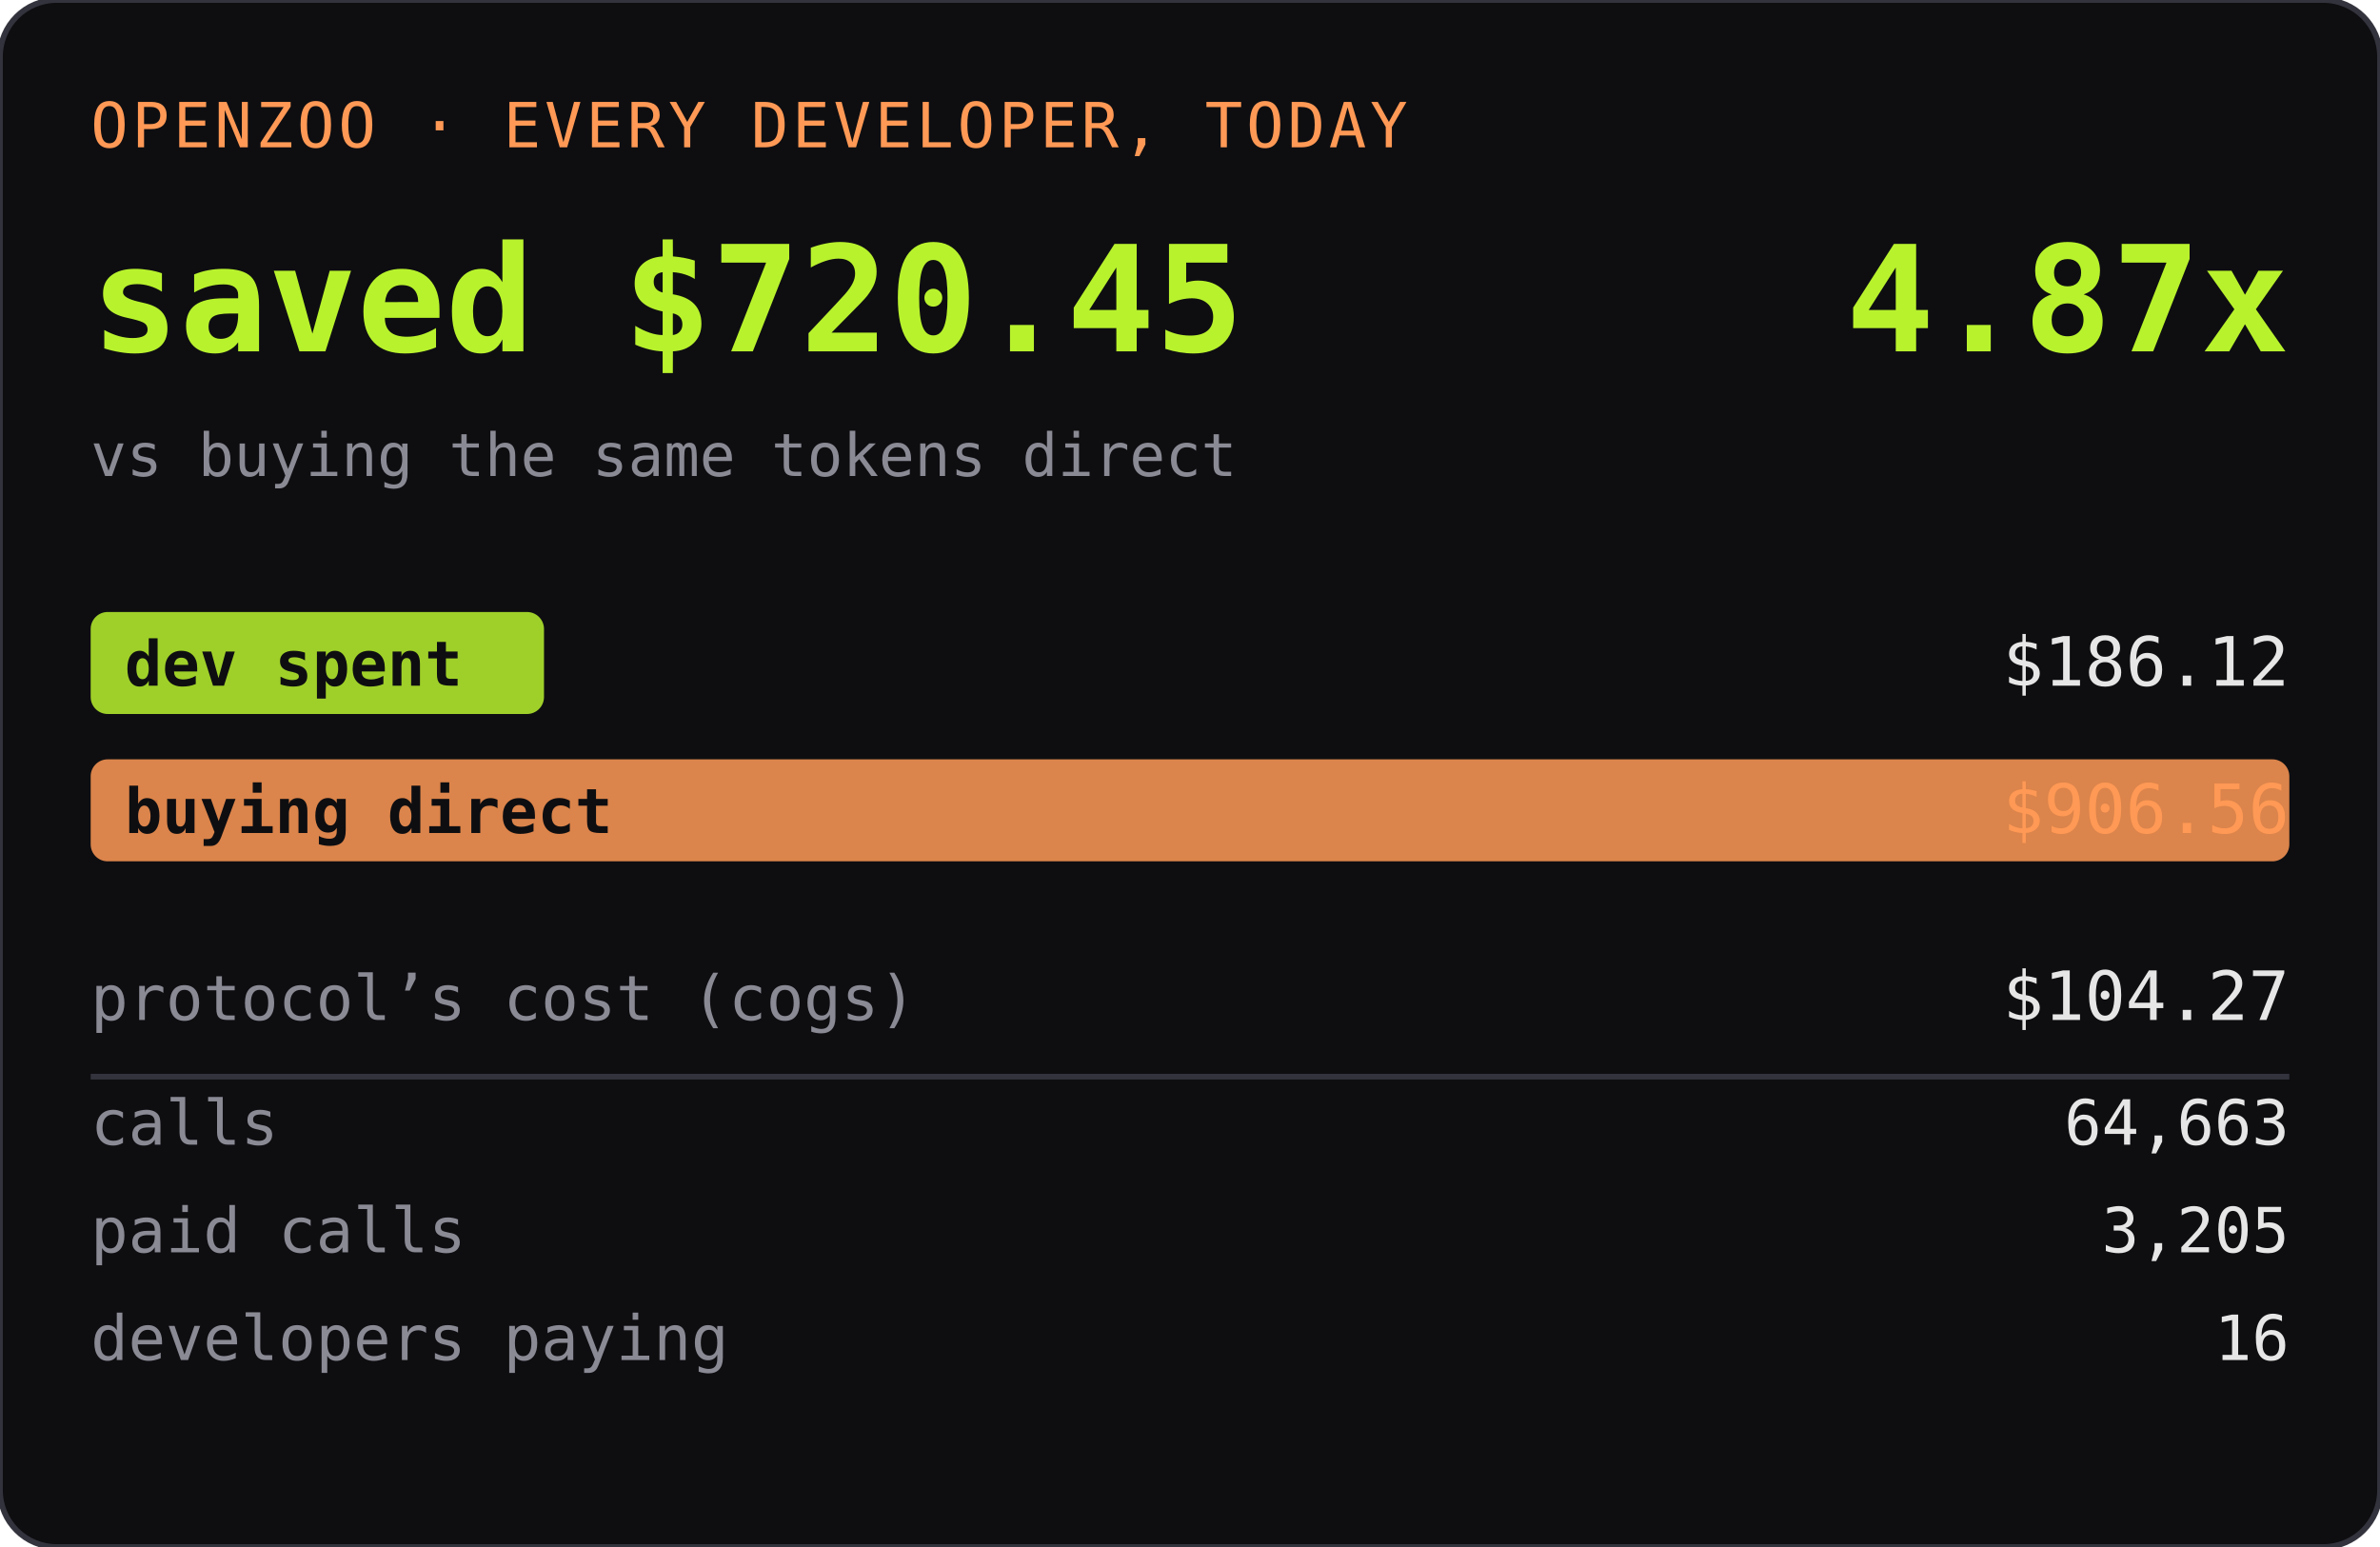
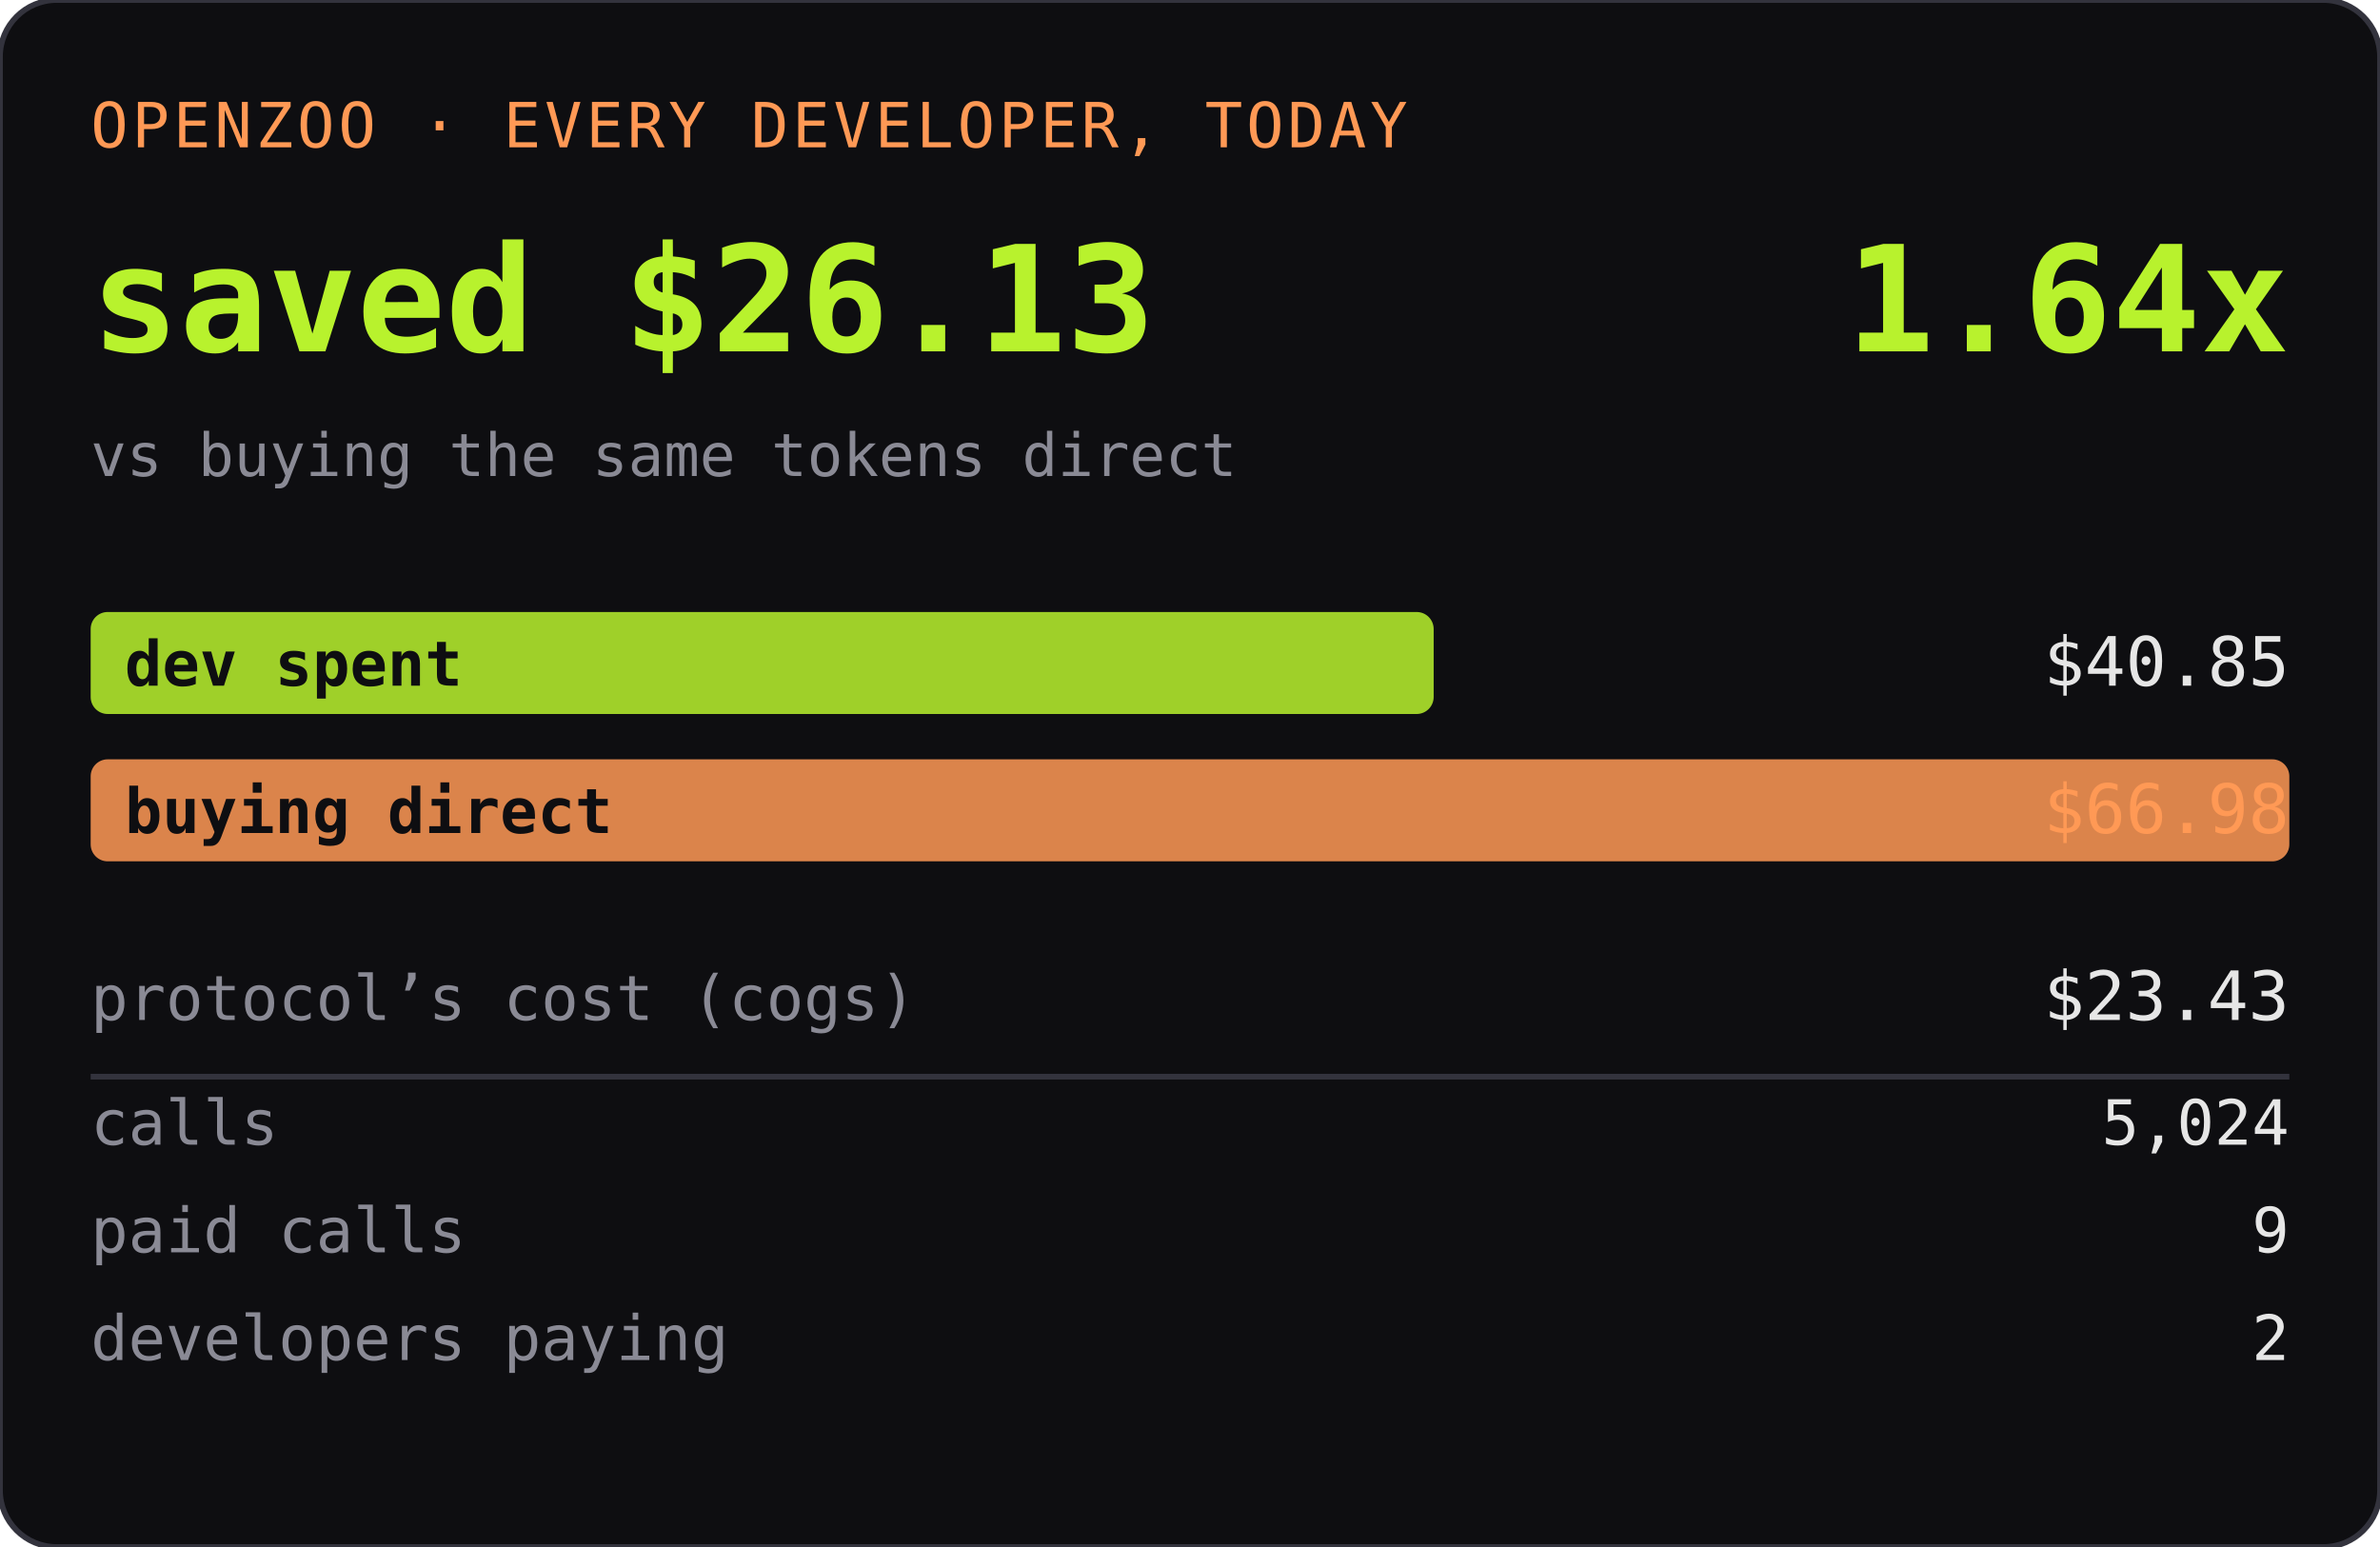
<svg xmlns="http://www.w3.org/2000/svg" width="420" height="273" role="img" aria-label="OPENZOO · EVERY DEVELOPER, TODAY">
  <rect width="420" height="273" rx="10" fill="#0e0e11" />
  <rect width="420" height="273" rx="10" fill="none" stroke="#33333d" />
  <text x="16" y="26" font-family="ui-monospace,SFMono-Regular,Menlo,monospace" font-size="11" fill="#ff9955" letter-spacing="0.06em">OPENZOO · EVERY DEVELOPER, TODAY</text>
-   <text x="16" y="62" font-family="ui-monospace,SFMono-Regular,Menlo,monospace" font-size="26" font-weight="600" fill="#b8f22d">saved $720.45</text>
-   <text x="404" y="62" text-anchor="end" font-family="ui-monospace,SFMono-Regular,Menlo,monospace" font-size="26" font-weight="600" fill="#b8f22d">4.87x</text>
+   <text x="16" y="62" font-family="ui-monospace,SFMono-Regular,Menlo,monospace" font-size="26" font-weight="600" fill="#b8f22d">saved $26.13</text>
+   <text x="404" y="62" text-anchor="end" font-family="ui-monospace,SFMono-Regular,Menlo,monospace" font-size="26" font-weight="600" fill="#b8f22d">1.64x</text>
  <text x="16" y="84" font-family="ui-monospace,SFMono-Regular,Menlo,monospace" font-size="10.5" fill="#8a8a95">vs buying the same tokens direct</text>
-   <rect x="16" y="108" width="80" height="18" rx="3" fill="#b8f22d" opacity="0.85" />
+   <rect x="16" y="108" width="237" height="18" rx="3" fill="#b8f22d" opacity="0.85" />
  <text x="22" y="121" font-family="ui-monospace,SFMono-Regular,Menlo,monospace" font-size="11" fill="#0e0e11" font-weight="600">dev spent</text>
-   <text x="404" y="121" text-anchor="end" font-family="ui-monospace,SFMono-Regular,Menlo,monospace" font-size="12" fill="#e6e6e6">$186.12</text>
+   <text x="404" y="121" text-anchor="end" font-family="ui-monospace,SFMono-Regular,Menlo,monospace" font-size="12" fill="#e6e6e6">$40.85</text>
  <rect x="16" y="134" width="388" height="18" rx="3" fill="#ff9955" opacity="0.85" />
  <text x="22" y="147" font-family="ui-monospace,SFMono-Regular,Menlo,monospace" font-size="11" fill="#0e0e11" font-weight="600">buying direct</text>
-   <text x="404" y="147" text-anchor="end" font-family="ui-monospace,SFMono-Regular,Menlo,monospace" font-size="12" fill="#ff9955">$906.56</text>
+   <text x="404" y="147" text-anchor="end" font-family="ui-monospace,SFMono-Regular,Menlo,monospace" font-size="12" fill="#ff9955">$66.98</text>
  <text x="16" y="180" font-family="ui-monospace,SFMono-Regular,Menlo,monospace" font-size="11" fill="#8a8a95">protocol’s cost (cogs)</text>
-   <text x="404" y="180" text-anchor="end" font-family="ui-monospace,SFMono-Regular,Menlo,monospace" font-size="12" fill="#e6e6e6">$104.27</text>
+   <text x="404" y="180" text-anchor="end" font-family="ui-monospace,SFMono-Regular,Menlo,monospace" font-size="12" fill="#e6e6e6">$23.43</text>
  <line x1="16" y1="190" x2="404" y2="190" stroke="#33333d" />
  <text x="16" y="202" font-family="ui-monospace,SFMono-Regular,Menlo,monospace" font-size="11" fill="#8a8a95">calls</text>
-   <text x="404" y="202" text-anchor="end" font-family="ui-monospace,SFMono-Regular,Menlo,monospace" font-size="11" fill="#e6e6e6">64,663</text>
+   <text x="404" y="202" text-anchor="end" font-family="ui-monospace,SFMono-Regular,Menlo,monospace" font-size="11" fill="#e6e6e6">5,024</text>
  <text x="16" y="221" font-family="ui-monospace,SFMono-Regular,Menlo,monospace" font-size="11" fill="#8a8a95">paid calls</text>
-   <text x="404" y="221" text-anchor="end" font-family="ui-monospace,SFMono-Regular,Menlo,monospace" font-size="11" fill="#e6e6e6">3,205</text>
+   <text x="404" y="221" text-anchor="end" font-family="ui-monospace,SFMono-Regular,Menlo,monospace" font-size="11" fill="#e6e6e6">9</text>
  <text x="16" y="240" font-family="ui-monospace,SFMono-Regular,Menlo,monospace" font-size="11" fill="#8a8a95">developers paying</text>
-   <text x="404" y="240" text-anchor="end" font-family="ui-monospace,SFMono-Regular,Menlo,monospace" font-size="11" fill="#e6e6e6">16</text>
+   <text x="404" y="240" text-anchor="end" font-family="ui-monospace,SFMono-Regular,Menlo,monospace" font-size="11" fill="#e6e6e6">2</text>
</svg>
